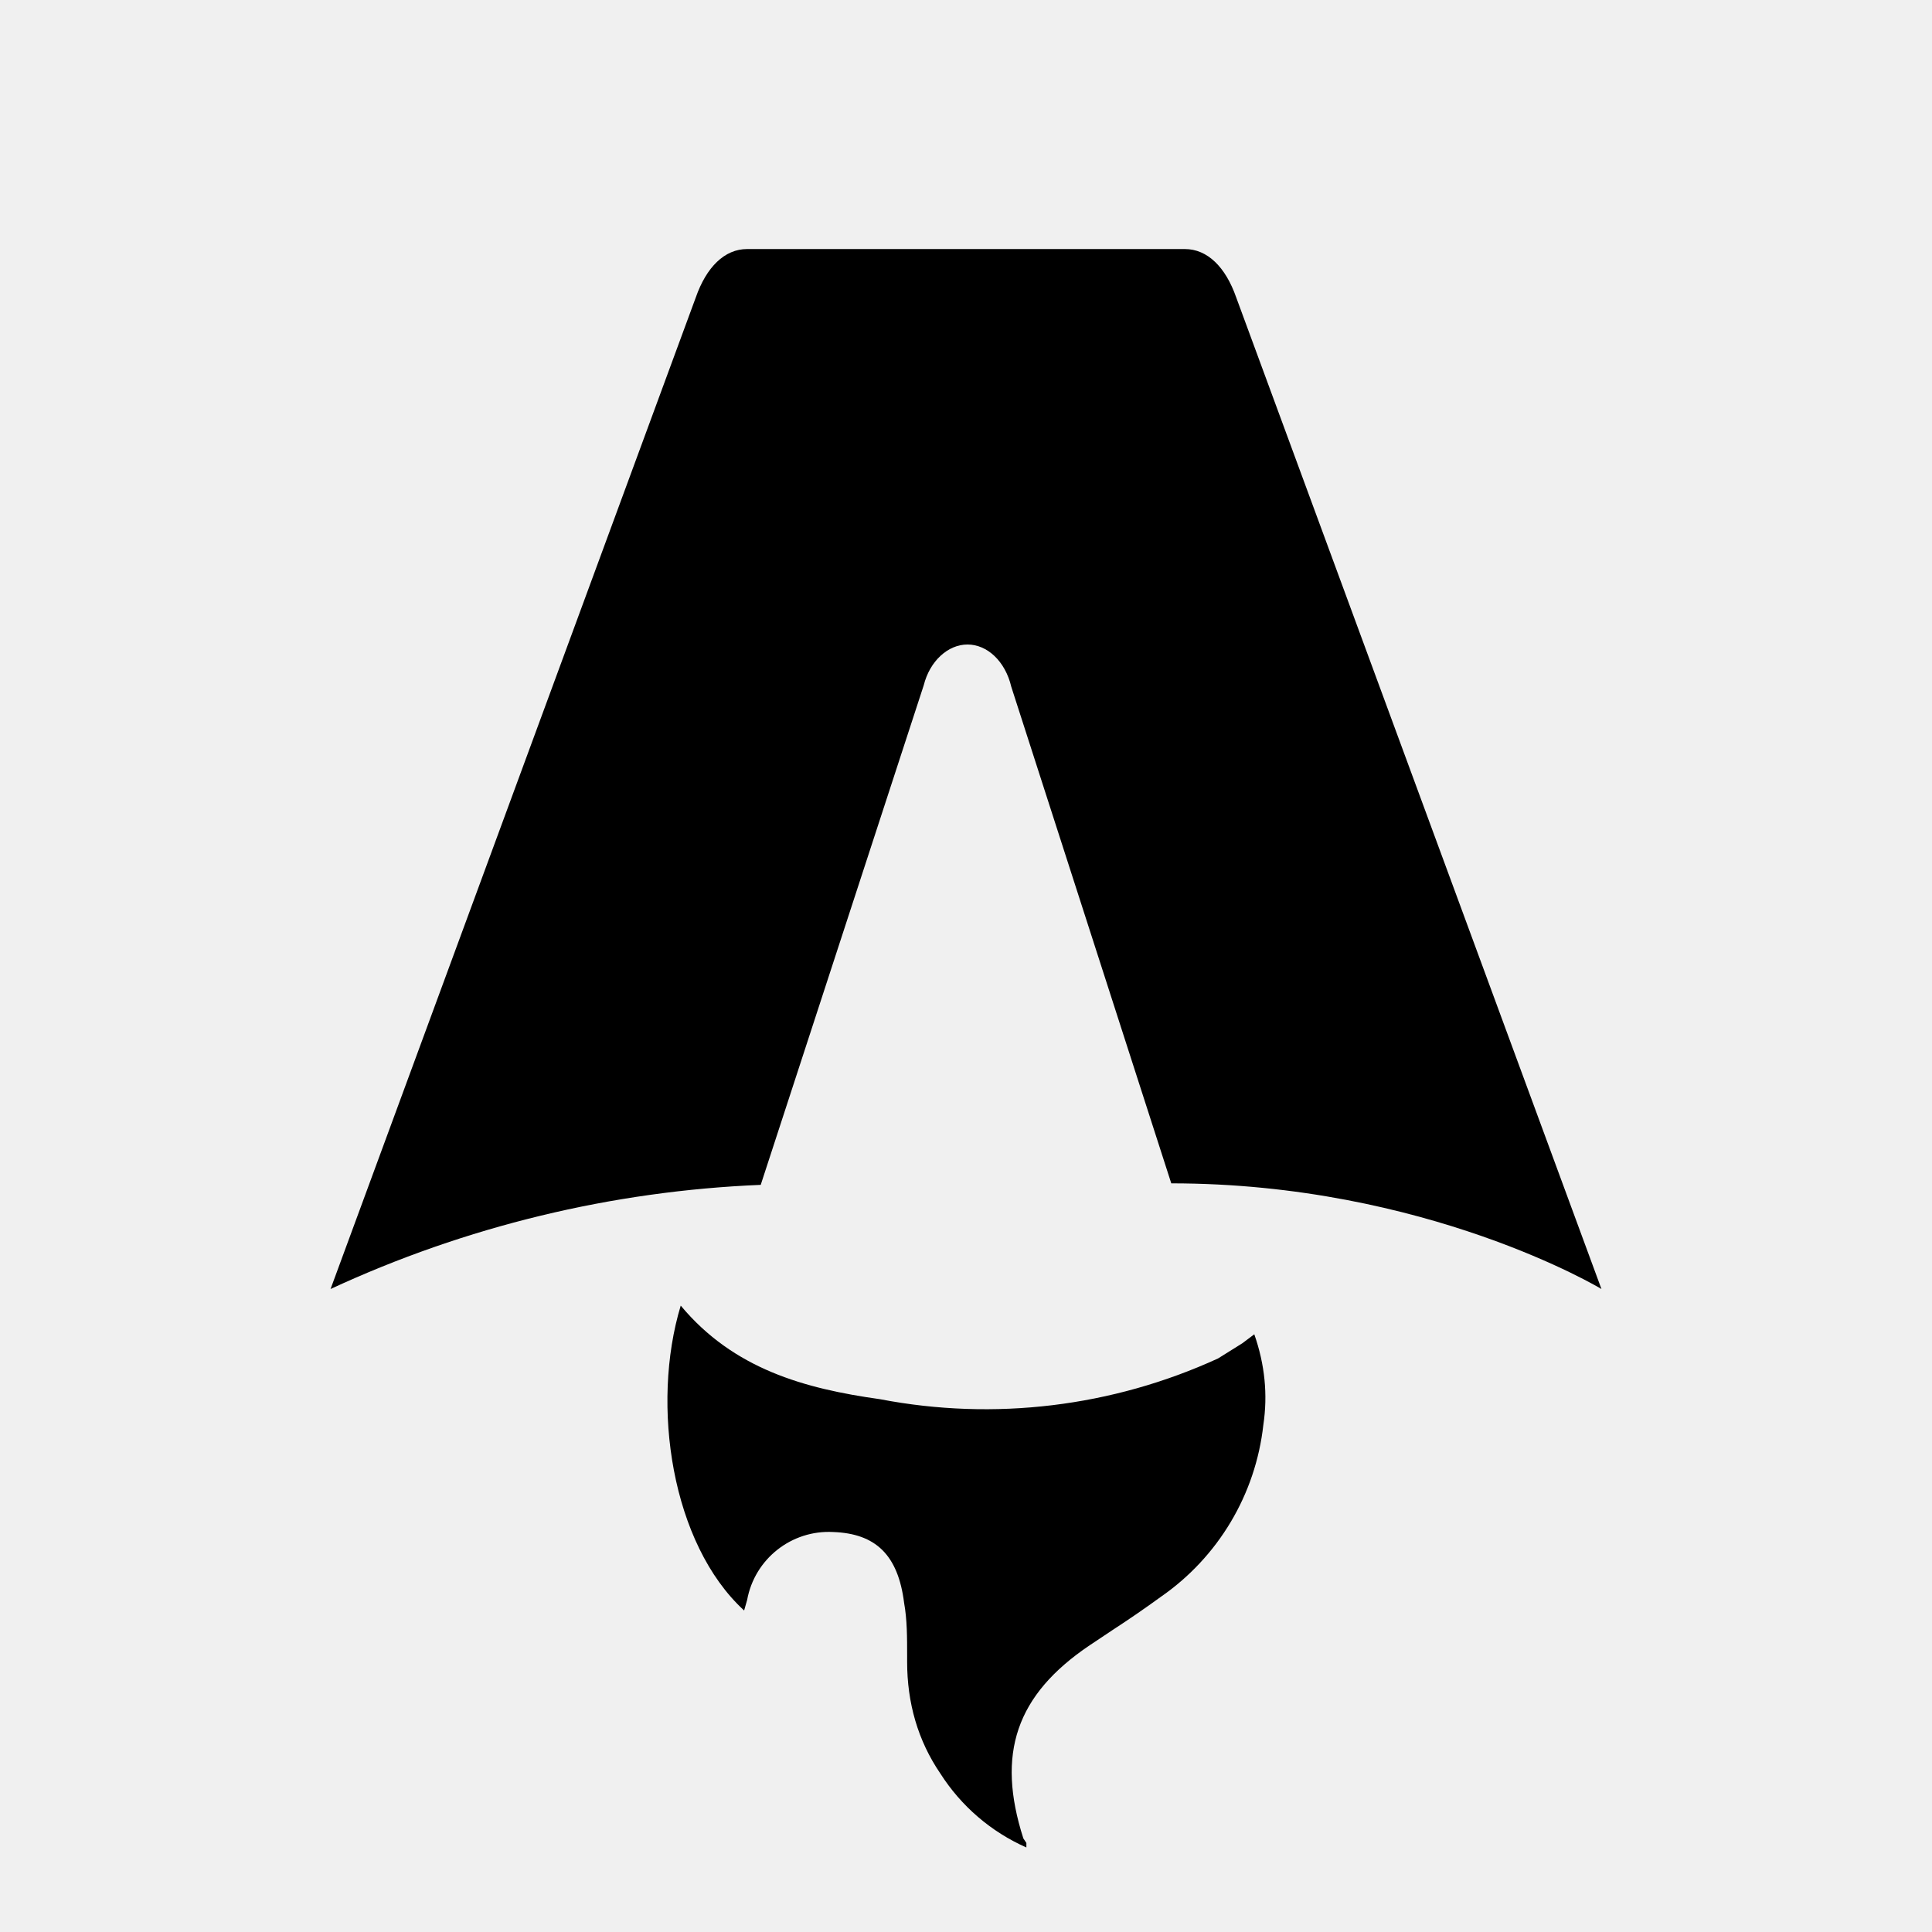
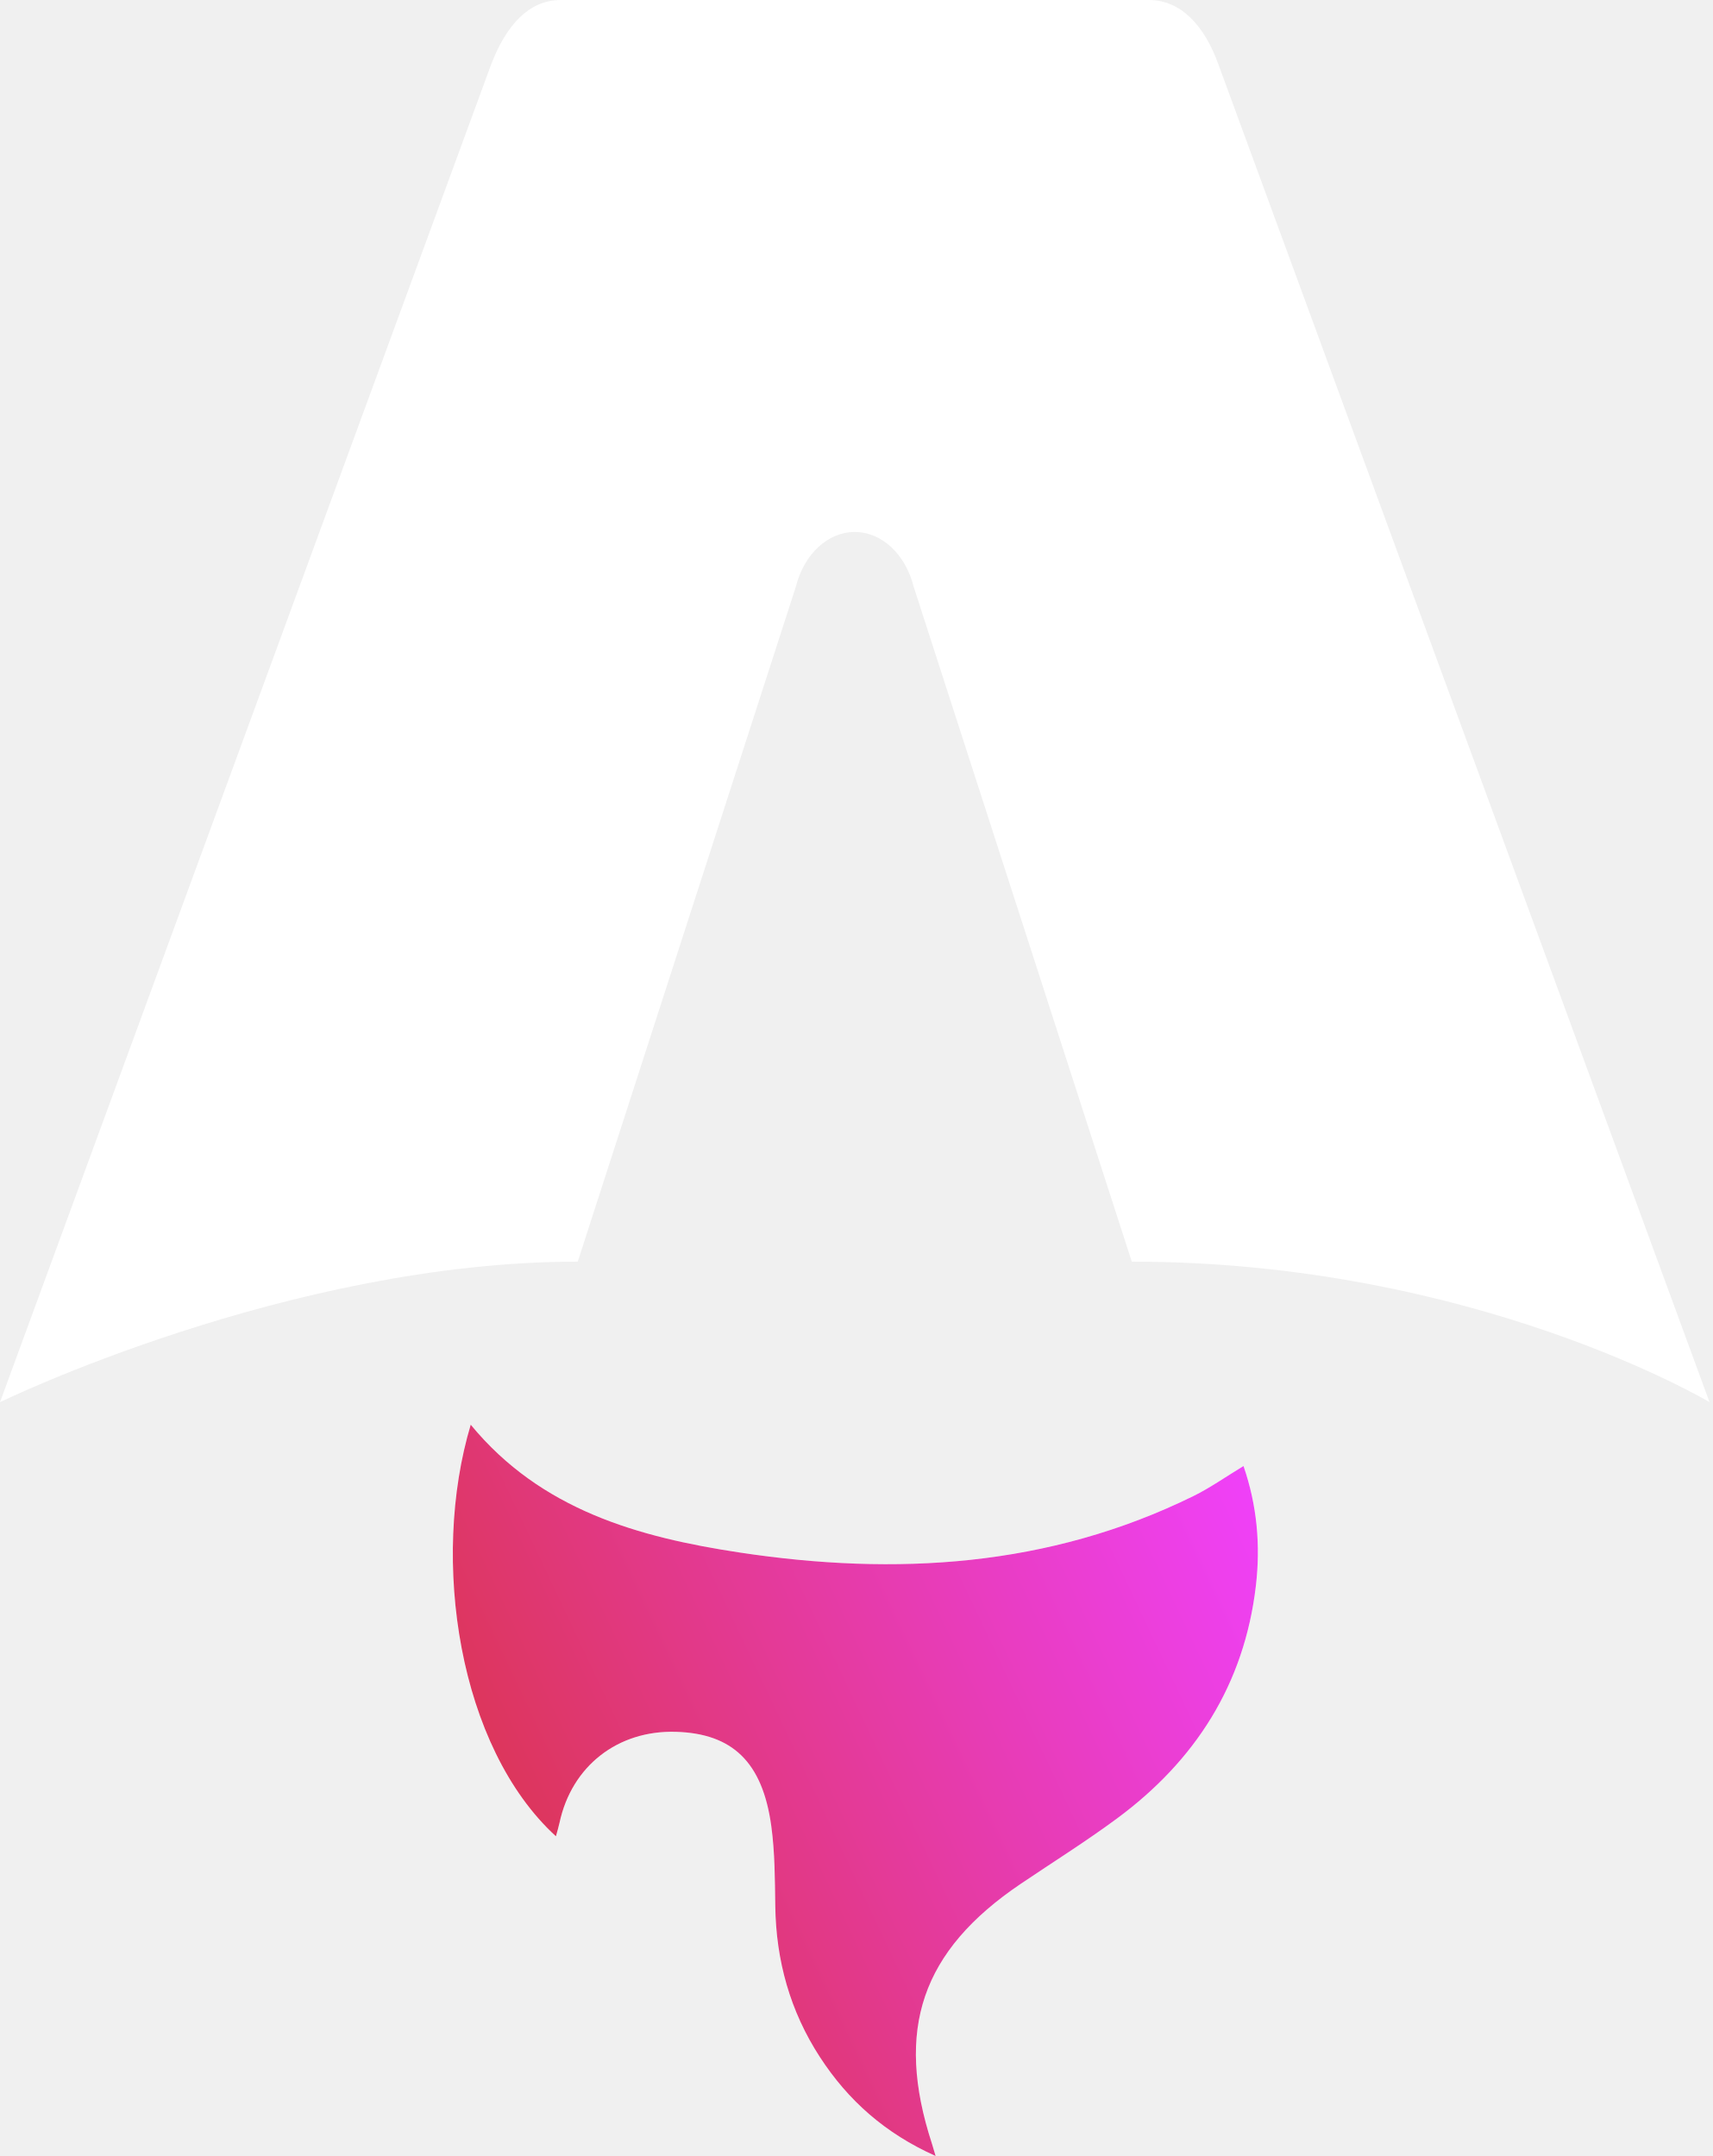
- <svg xmlns="http://www.w3.org/2000/svg" fill="none" viewBox="0 0 128 128">
-   <path d="M50.4 78.5a75.1 75.1 0 0 0-28.5 6.9l24.2-65.7c.7-2 1.9-3.2 3.4-3.2h29c1.5 0 2.7 1.2 3.4 3.2l24.2 65.7s-11.6-7-28.5-7L67 45.5c-.4-1.7-1.6-2.8-2.9-2.8-1.3 0-2.5 1.1-2.9 2.7L50.4 78.5Zm-1.1 28.2Zm-4.2-20.2c-2 6.6-.6 15.8 4.2 20.2a17.5 17.5 0 0 1 .2-.7 5.5 5.5 0 0 1 5.7-4.5c2.8.1 4.3 1.5 4.7 4.7.2 1.1.2 2.3.2 3.5v.4c0 2.7.7 5.2 2.2 7.4a13 13 0 0 0 5.7 4.9v-.3l-.2-.3c-1.8-5.6-.5-9.5 4.4-12.8l1.5-1a73 73 0 0 0 3.2-2.2 16 16 0 0 0 6.8-11.4c.3-2 .1-4-.6-6l-.8.6-1.6 1a37 37 0 0 1-22.4 2.7c-5-.7-9.7-2-13.2-6.2Z" />
-   <style>
-         path { fill: #000; }
-         @media (prefers-color-scheme: dark) {
-             path { fill: #FFF; }
-         }
-     </style>
+ <svg xmlns="http://www.w3.org/2000/svg" width="85" height="107" viewBox="0 0 85 107" fill="none">
+   <path d="M27.589 91.136C22.756 86.718 21.344 77.433 23.358 70.707C26.85 74.948 31.689 76.291 36.7 77.05C44.438 78.22 52.036 77.782 59.223 74.246C60.045 73.841 60.805 73.303 61.704 72.757C62.378 74.714 62.553 76.689 62.318 78.7C61.745 83.596 59.309 87.378 55.433 90.245C53.883 91.392 52.244 92.417 50.643 93.498C45.726 96.821 44.396 100.718 46.243 106.386C46.287 106.525 46.327 106.663 46.426 107C43.916 105.876 42.082 104.24 40.684 102.089C39.209 99.819 38.507 97.308 38.47 94.591C38.451 93.269 38.451 91.934 38.273 90.631C37.839 87.453 36.347 86.03 33.536 85.948C30.652 85.864 28.37 87.647 27.765 90.455C27.719 90.671 27.652 90.884 27.585 91.134L27.589 91.136Z" fill="white" />
+   <path d="M27.589 91.136C22.756 86.718 21.344 77.433 23.358 70.707C26.85 74.948 31.689 76.291 36.7 77.05C44.438 78.22 52.036 77.782 59.223 74.246C60.045 73.841 60.805 73.303 61.704 72.757C62.378 74.714 62.553 76.689 62.318 78.7C61.745 83.596 59.309 87.378 55.433 90.245C53.883 91.392 52.244 92.417 50.643 93.498C45.726 96.821 44.396 100.718 46.243 106.386C46.287 106.525 46.327 106.663 46.426 107C43.916 105.876 42.082 104.24 40.684 102.089C39.209 99.819 38.507 97.308 38.47 94.591C38.451 93.269 38.451 91.934 38.273 90.631C37.839 87.453 36.347 86.03 33.536 85.948C30.652 85.864 28.37 87.647 27.765 90.455C27.719 90.671 27.652 90.884 27.585 91.134L27.589 91.136Z" fill="url(#paint0_linear_1_59)" />
+   <path d="M0 69.587C0 69.587 14.314 62.614 28.668 62.614L39.49 29.12C39.895 27.501 41.078 26.4 42.414 26.4C43.749 26.4 44.932 27.501 45.338 29.12L56.16 62.614C73.16 62.614 84.828 69.587 84.828 69.587C84.828 69.587 60.514 3.352 60.467 3.219C59.769 1.261 58.591 0 57.003 0H27.827C26.239 0 25.109 1.261 24.363 3.219C24.311 3.35 0 69.587 0 69.587Z" fill="white" />
+   <defs>
+     <linearGradient id="paint0_linear_1_59" x1="22.47" y1="107" x2="69.145" y2="84.947" gradientUnits="userSpaceOnUse">
+       <stop stop-color="#D83333" />
+       <stop offset="1" stop-color="#F041FF" />
+     </linearGradient>
+   </defs>
</svg>
